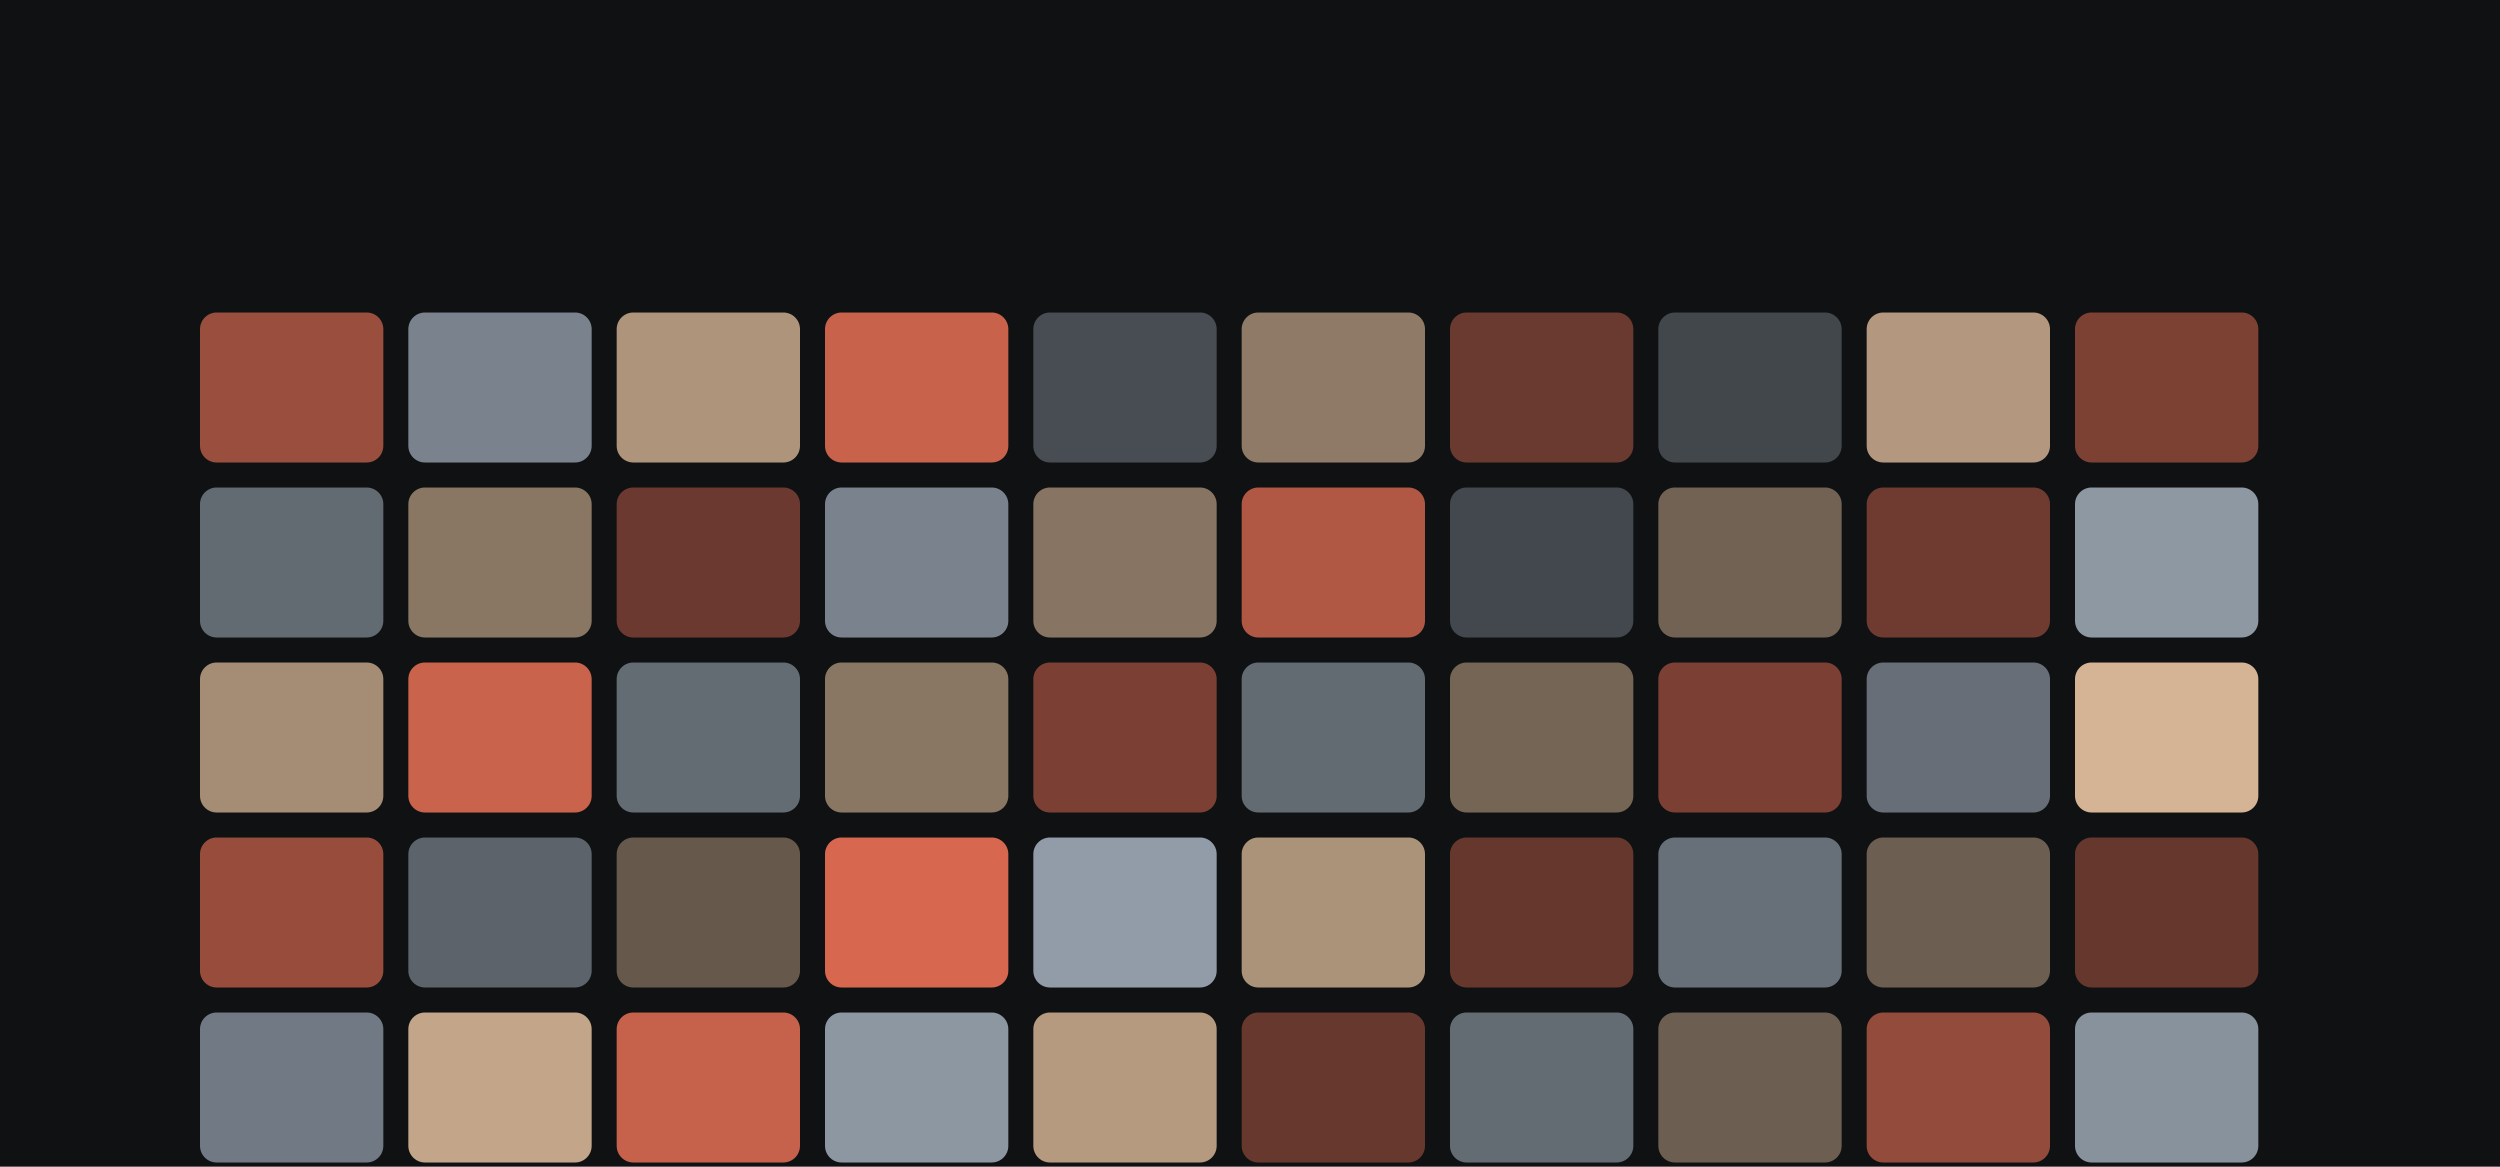
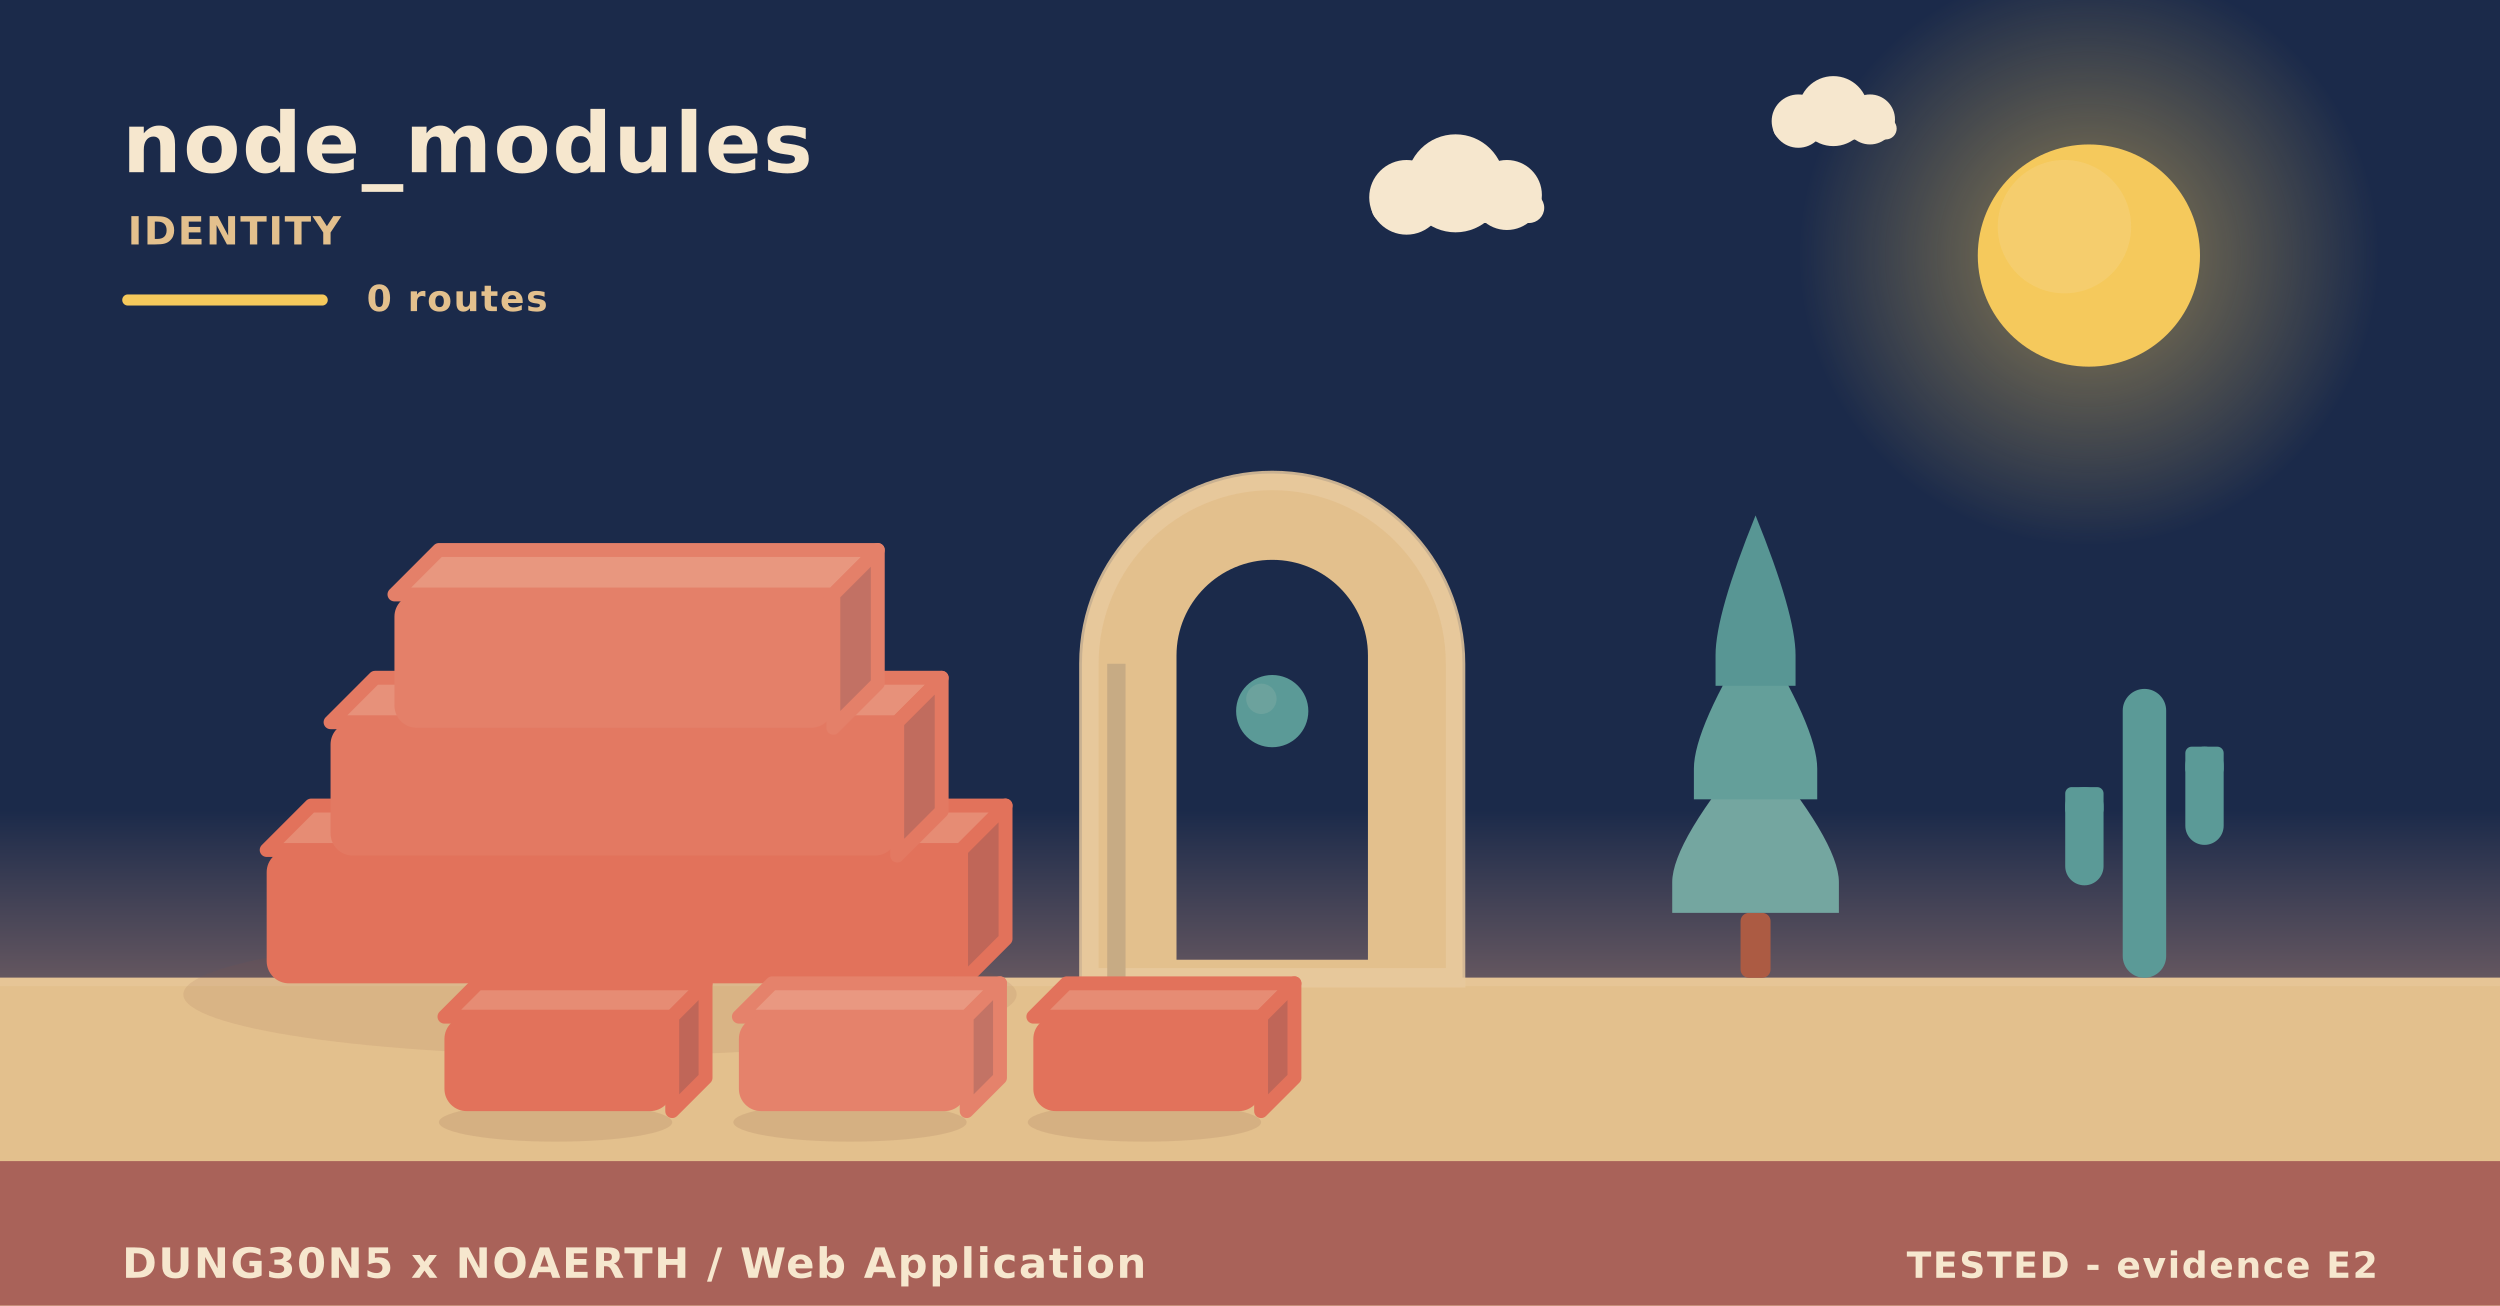
- <svg xmlns="http://www.w3.org/2000/svg" viewBox="0 0 1200 560" width="1200" height="560" role="img" aria-label="node_modules hero">
-   <rect width="1200" height="560" fill="#0f1113" />
-   <defs>
-     <linearGradient id="gh" x1="0" y1="0" x2="1" y2="1">
-       <stop offset="0%" stop-color="#ff7a5c" />
-       <stop offset="100%" stop-color="#9aa5b1" />
-     </linearGradient>
-   </defs>
-   <rect x="96.00" y="150.00" width="88.00" height="72.00" rx="8.00" fill="#ff7a5c" opacity="0.58" />
-   <rect x="196.00" y="150.00" width="88.00" height="72.00" rx="8.00" fill="#9aa5b1" opacity="0.77" />
-   <rect x="296.00" y="150.00" width="88.00" height="72.00" rx="8.00" fill="#ffd8b1" opacity="0.66" />
-   <rect x="396.00" y="150.00" width="88.00" height="72.00" rx="8.00" fill="#ff7a5c" opacity="0.77" />
-   <rect x="496.00" y="150.00" width="88.00" height="72.00" rx="8.00" fill="#9aa5b1" opacity="0.41" />
-   <rect x="596.00" y="150.00" width="88.00" height="72.00" rx="8.00" fill="#ffd8b1" opacity="0.53" />
-   <rect x="696.00" y="150.00" width="88.00" height="72.00" rx="8.00" fill="#ff7a5c" opacity="0.38" />
-   <rect x="796.00" y="150.00" width="88.00" height="72.00" rx="8.00" fill="#9aa5b1" opacity="0.36" />
-   <rect x="896.00" y="150.00" width="88.00" height="72.00" rx="8.00" fill="#ffd8b1" opacity="0.68" />
-   <rect x="996.00" y="150.00" width="88.00" height="72.00" rx="8.00" fill="#ff7a5c" opacity="0.46" />
-   <rect x="96.00" y="234.00" width="88.00" height="72.00" rx="8.00" fill="#9aa5b1" opacity="0.60" />
-   <rect x="196.00" y="234.00" width="88.00" height="72.00" rx="8.00" fill="#ffd8b1" opacity="0.51" />
-   <rect x="296.00" y="234.00" width="88.00" height="72.00" rx="8.00" fill="#ff7a5c" opacity="0.39" />
-   <rect x="396.00" y="234.00" width="88.00" height="72.00" rx="8.00" fill="#9aa5b1" opacity="0.77" />
-   <rect x="496.00" y="234.00" width="88.00" height="72.00" rx="8.00" fill="#ffd8b1" opacity="0.50" />
-   <rect x="596.00" y="234.00" width="88.00" height="72.00" rx="8.00" fill="#ff7a5c" opacity="0.67" />
-   <rect x="696.00" y="234.00" width="88.00" height="72.00" rx="8.00" fill="#9aa5b1" opacity="0.37" />
-   <rect x="796.00" y="234.00" width="88.00" height="72.00" rx="8.00" fill="#ffd8b1" opacity="0.41" />
-   <rect x="896.00" y="234.00" width="88.00" height="72.00" rx="8.00" fill="#ff7a5c" opacity="0.40" />
-   <rect x="996.00" y="234.00" width="88.00" height="72.00" rx="8.00" fill="#9aa5b1" opacity="0.91" />
-   <rect x="96.00" y="318.00" width="88.00" height="72.00" rx="8.00" fill="#ffd8b1" opacity="0.62" />
-   <rect x="196.00" y="318.00" width="88.00" height="72.00" rx="8.00" fill="#ff7a5c" opacity="0.78" />
-   <rect x="296.00" y="318.00" width="88.00" height="72.00" rx="8.00" fill="#9aa5b1" opacity="0.61" />
-   <rect x="396.00" y="318.00" width="88.00" height="72.00" rx="8.00" fill="#ffd8b1" opacity="0.51" />
-   <rect x="496.00" y="318.00" width="88.00" height="72.00" rx="8.00" fill="#ff7a5c" opacity="0.45" />
-   <rect x="596.00" y="318.00" width="88.00" height="72.00" rx="8.00" fill="#9aa5b1" opacity="0.60" />
-   <rect x="696.00" y="318.00" width="88.00" height="72.00" rx="8.00" fill="#ffd8b1" opacity="0.42" />
-   <rect x="796.00" y="318.00" width="88.00" height="72.00" rx="8.00" fill="#ff7a5c" opacity="0.45" />
-   <rect x="896.00" y="318.00" width="88.00" height="72.00" rx="8.00" fill="#9aa5b1" opacity="0.63" />
-   <rect x="996.00" y="318.00" width="88.00" height="72.00" rx="8.00" fill="#ffd8b1" opacity="0.82" />
-   <rect x="96.00" y="402.00" width="88.00" height="72.00" rx="8.00" fill="#ff7a5c" opacity="0.57" />
-   <rect x="196.00" y="402.00" width="88.00" height="72.00" rx="8.00" fill="#9aa5b1" opacity="0.55" />
-   <rect x="296.00" y="402.00" width="88.00" height="72.00" rx="8.00" fill="#ffd8b1" opacity="0.36" />
-   <rect x="396.00" y="402.00" width="88.00" height="72.00" rx="8.00" fill="#ff7a5c" opacity="0.83" />
-   <rect x="496.00" y="402.00" width="88.00" height="72.00" rx="8.00" fill="#9aa5b1" opacity="0.94" />
-   <rect x="596.00" y="402.00" width="88.00" height="72.00" rx="8.00" fill="#ffd8b1" opacity="0.65" />
-   <rect x="696.00" y="402.00" width="88.00" height="72.00" rx="8.00" fill="#ff7a5c" opacity="0.36" />
-   <rect x="796.00" y="402.00" width="88.00" height="72.00" rx="8.00" fill="#9aa5b1" opacity="0.64" />
-   <rect x="896.00" y="402.00" width="88.00" height="72.00" rx="8.00" fill="#ffd8b1" opacity="0.39" />
-   <rect x="996.00" y="402.00" width="88.00" height="72.00" rx="8.00" fill="#ff7a5c" opacity="0.36" />
-   <rect x="96.00" y="486.00" width="88.00" height="72.00" rx="8.00" fill="#9aa5b1" opacity="0.71" />
-   <rect x="196.00" y="486.00" width="88.00" height="72.00" rx="8.00" fill="#ffd8b1" opacity="0.75" />
-   <rect x="296.00" y="486.00" width="88.00" height="72.00" rx="8.00" fill="#ff7a5c" opacity="0.76" />
-   <rect x="396.00" y="486.00" width="88.00" height="72.00" rx="8.00" fill="#9aa5b1" opacity="0.90" />
-   <rect x="496.00" y="486.00" width="88.00" height="72.00" rx="8.00" fill="#ffd8b1" opacity="0.69" />
-   <rect x="596.00" y="486.00" width="88.00" height="72.00" rx="8.00" fill="#ff7a5c" opacity="0.37" />
-   <rect x="696.00" y="486.00" width="88.00" height="72.00" rx="8.00" fill="#9aa5b1" opacity="0.61" />
-   <rect x="796.00" y="486.00" width="88.00" height="72.00" rx="8.00" fill="#ffd8b1" opacity="0.39" />
-   <rect x="896.00" y="486.00" width="88.00" height="72.00" rx="8.00" fill="#ff7a5c" opacity="0.55" />
-   <rect x="996.00" y="486.00" width="88.00" height="72.00" rx="8.00" fill="#9aa5b1" opacity="0.87" />
+ <svg xmlns="http://www.w3.org/2000/svg" width="900" height="470" viewBox="0 0 900 470" role="img" aria-label="node_modules - identity">
+   <linearGradient id="skyh" x1="0" y1="0" x2="0" y2="1">
+     <stop offset="0" stop-color="#1b2a4a" />
+     <stop offset="0.62" stop-color="#1b2a4a" />
+     <stop offset="1" stop-color="#f3ad8a" />
+   </linearGradient>
+   <rect width="900" height="470" fill="url(#skyh)" />
+   <radialGradient id="sunh">
+     <stop offset="0.35" stop-color="#f5c95c" stop-opacity="0.34" />
+     <stop offset="1" stop-color="#f5c95c" stop-opacity="0" />
+   </radialGradient>
+   <circle cx="752" cy="92" r="104" fill="url(#sunh)" />
+   <circle cx="752" cy="92" r="40" fill="#f5c95c" />
+   <circle cx="743.2" cy="81.6" r="24" fill="#f5d27e" opacity="0.5" />
+   <g>
+     <circle cx="524" cy="66" r="17.64" fill="#f6e7ce" />
+     <circle cx="506.36" cy="71.04" r="13.44" fill="#f6e7ce" />
+     <circle cx="542.48" cy="70.2" r="12.6" fill="#f6e7ce" />
+     <rect x="493.76" y="69.36" width="62.16" height="10.92" rx="5.46" fill="#f6e7ce" />
+   </g>
+   <g>
+     <circle cx="660" cy="40" r="12.6" fill="#f6e7ce" />
+     <circle cx="647.4" cy="43.6" r="9.6" fill="#f6e7ce" />
+     <circle cx="673.2" cy="43" r="9" fill="#f6e7ce" />
+     <rect x="638.4" y="42.4" width="44.4" height="7.8" rx="3.9" fill="#f6e7ce" />
+   </g>
+   <rect x="0" y="352" width="900" height="118" fill="#e3c08d" />
+   <rect x="0" y="352" width="900" height="3" fill="#e6c596" />
+   <text x="44" y="62" font-family="Verdana,DejaVu Sans,sans-serif" font-size="30" font-weight="700" letter-spacing="0.6" fill="#f6e7ce" text-anchor="start">node_modules</text>
+   <text x="46" y="88" font-family="Verdana,DejaVu Sans,sans-serif" font-size="14" font-weight="700" letter-spacing="0.6" fill="#e3c08d" text-anchor="start">IDENTITY</text>
+   <rect x="44" y="106" width="74" height="4" rx="2" fill="#f5c95c" />
+   <text x="132" y="112" font-family="Verdana,DejaVu Sans,sans-serif" font-size="13" font-weight="700" letter-spacing="0.6" fill="#e3c08d" text-anchor="start">0 routes</text>
+   <ellipse cx="216" cy="358" rx="150" ry="22" fill="rgba(138,90,68,0.11)" />
+   <path d="M96,306 L346,306 L362,290 L112,290 Z" fill="#e68c74" stroke="#e2725b" stroke-width="5" stroke-linejoin="round" />
+   <path d="M346,306 L362,290 L362,338 L346,354 Z" fill="#c06658" stroke="#e2725b" stroke-width="5" stroke-linejoin="round" />
+   <rect x="96" y="306" width="250" height="48" rx="8" fill="#e2725b" />
+   <path d="M119,260 L323,260 L339,244 L135,244 Z" fill="#e7917a" stroke="#e37962" stroke-width="5" stroke-linejoin="round" />
+   <path d="M323,260 L339,244 L339,292 L323,308 Z" fill="#c16c5e" stroke="#e37962" stroke-width="5" stroke-linejoin="round" />
+   <rect x="119" y="260" width="204" height="48" rx="8" fill="#e37962" />
+   <path d="M142,214 L300,214 L316,198 L158,198 Z" fill="#e8977f" stroke="#e48069" stroke-width="5" stroke-linejoin="round" />
+   <path d="M300,214 L316,198 L316,246 L300,262 Z" fill="#c27164" stroke="#e48069" stroke-width="5" stroke-linejoin="round" />
+   <rect x="142" y="214" width="158" height="48" rx="8" fill="#e48069" />
+   <path d="M392,352 L392,238.96 A66,66 0 0 1 524,238.96 L524,352 Z M421.04,348 L421.04,236 A36.96,36.96 0 0 1 494.96,236 L494.96,348 Z" fill="#e3c08d" fill-rule="evenodd" stroke="#e3c08d" stroke-width="5" stroke-linejoin="round" />
+   <path d="M392,352 L392,238.96 A66,66 0 0 1 524,238.96 L524,352 Z" fill="none" stroke="#e8c99d" stroke-width="7" stroke-linecap="round" opacity="0.85" />
+   <rect x="398.6" y="238.96" width="6.6" height="113.04" fill="#c7ab84" />
+   <circle cx="458" cy="256" r="13" fill="#5b9a97" />
+   <circle cx="454.1" cy="251.58" r="5.46" fill="#7aa9a2" opacity="0.55" />
+   <rect x="626.6" y="328.64" width="10.8" height="23.36" rx="3" fill="#ac5b43" />
+   <path d="M632,267.32 Q602,302.89 602,317.6 Q602,328.64 602,328.64 L662,328.64 Q662,328.64 662,317.6 Q662,302.89 632,267.32 Z" fill="#74a6a0" />
+   <path d="M632,226.44 Q609.8,262.01 609.8,276.72 Q609.8,287.76 609.8,287.76 L654.2,287.76 Q654.2,287.76 654.2,276.72 Q654.2,262.01 632,226.44 Z" fill="#649f9a" />
+   <path d="M632,185.56 Q617.6,221.13 617.6,235.84 Q617.6,246.88 617.6,246.88 L646.4,246.88 Q646.4,246.88 646.4,235.84 Q646.4,221.13 632,185.56 Z" fill="#589694" />
+   <rect x="764.18" y="248" width="15.64" height="104" rx="7.82" fill="#5b9a97" />
+   <rect x="743.48" y="283.36" width="13.8" height="35.36" rx="6.9" fill="#5b9a97" />
+   <rect x="743.48" y="283.36" width="13.8" height="10.4" rx="2.3" fill="#5b9a97" />
+   <rect x="786.72" y="268.8" width="13.8" height="35.36" rx="6.9" fill="#5b9a97" />
+   <rect x="786.72" y="268.8" width="13.8" height="10.4" rx="2.3" fill="#5b9a97" />
+   <ellipse cx="200" cy="404" rx="42" ry="7" fill="rgba(138,90,68,0.15)" />
+   <path d="M160,366 L242,366 L254,354 L172,354 Z" fill="#e68c74" stroke="#e2725b" stroke-width="5" stroke-linejoin="round" />
+   <path d="M242,366 L254,354 L254,388 L242,400 Z" fill="#c06658" stroke="#e2725b" stroke-width="5" stroke-linejoin="round" />
+   <rect x="160" y="366" width="82" height="34" rx="8" fill="#e2725b" />
+   <ellipse cx="306" cy="404" rx="42" ry="7" fill="rgba(138,90,68,0.15)" />
+   <path d="M266,366 L348,366 L360,354 L278,354 Z" fill="#e99881" stroke="#e5826b" stroke-width="5" stroke-linejoin="round" />
+   <path d="M348,366 L360,354 L360,388 L348,400 Z" fill="#c37365" stroke="#e5826b" stroke-width="5" stroke-linejoin="round" />
+   <rect x="266" y="366" width="82" height="34" rx="8" fill="#e5826b" />
+   <ellipse cx="412" cy="404" rx="42" ry="7" fill="rgba(138,90,68,0.15)" />
+   <path d="M372,366 L454,366 L466,354 L384,354 Z" fill="#e68c74" stroke="#e2725b" stroke-width="5" stroke-linejoin="round" />
+   <path d="M454,366 L466,354 L466,388 L454,400 Z" fill="#c06658" stroke="#e2725b" stroke-width="5" stroke-linejoin="round" />
+   <rect x="372" y="366" width="82" height="34" rx="8" fill="#e2725b" />
+   <rect x="0" y="418" width="900" height="52" rx="0" fill="#a65c56" opacity="0.94" />
+   <text x="44" y="460" font-family="Verdana,DejaVu Sans,sans-serif" font-size="15" font-weight="700" letter-spacing="0.6" fill="#f6e7ce" text-anchor="start">DUNG30N5 x NOAERTH  /  Web Application</text>
+   <text x="856" y="460" font-family="Verdana,DejaVu Sans,sans-serif" font-size="13" font-weight="700" letter-spacing="0.6" fill="#f6e7ce" text-anchor="end">TESTED  -  evidence E2</text>
</svg>
